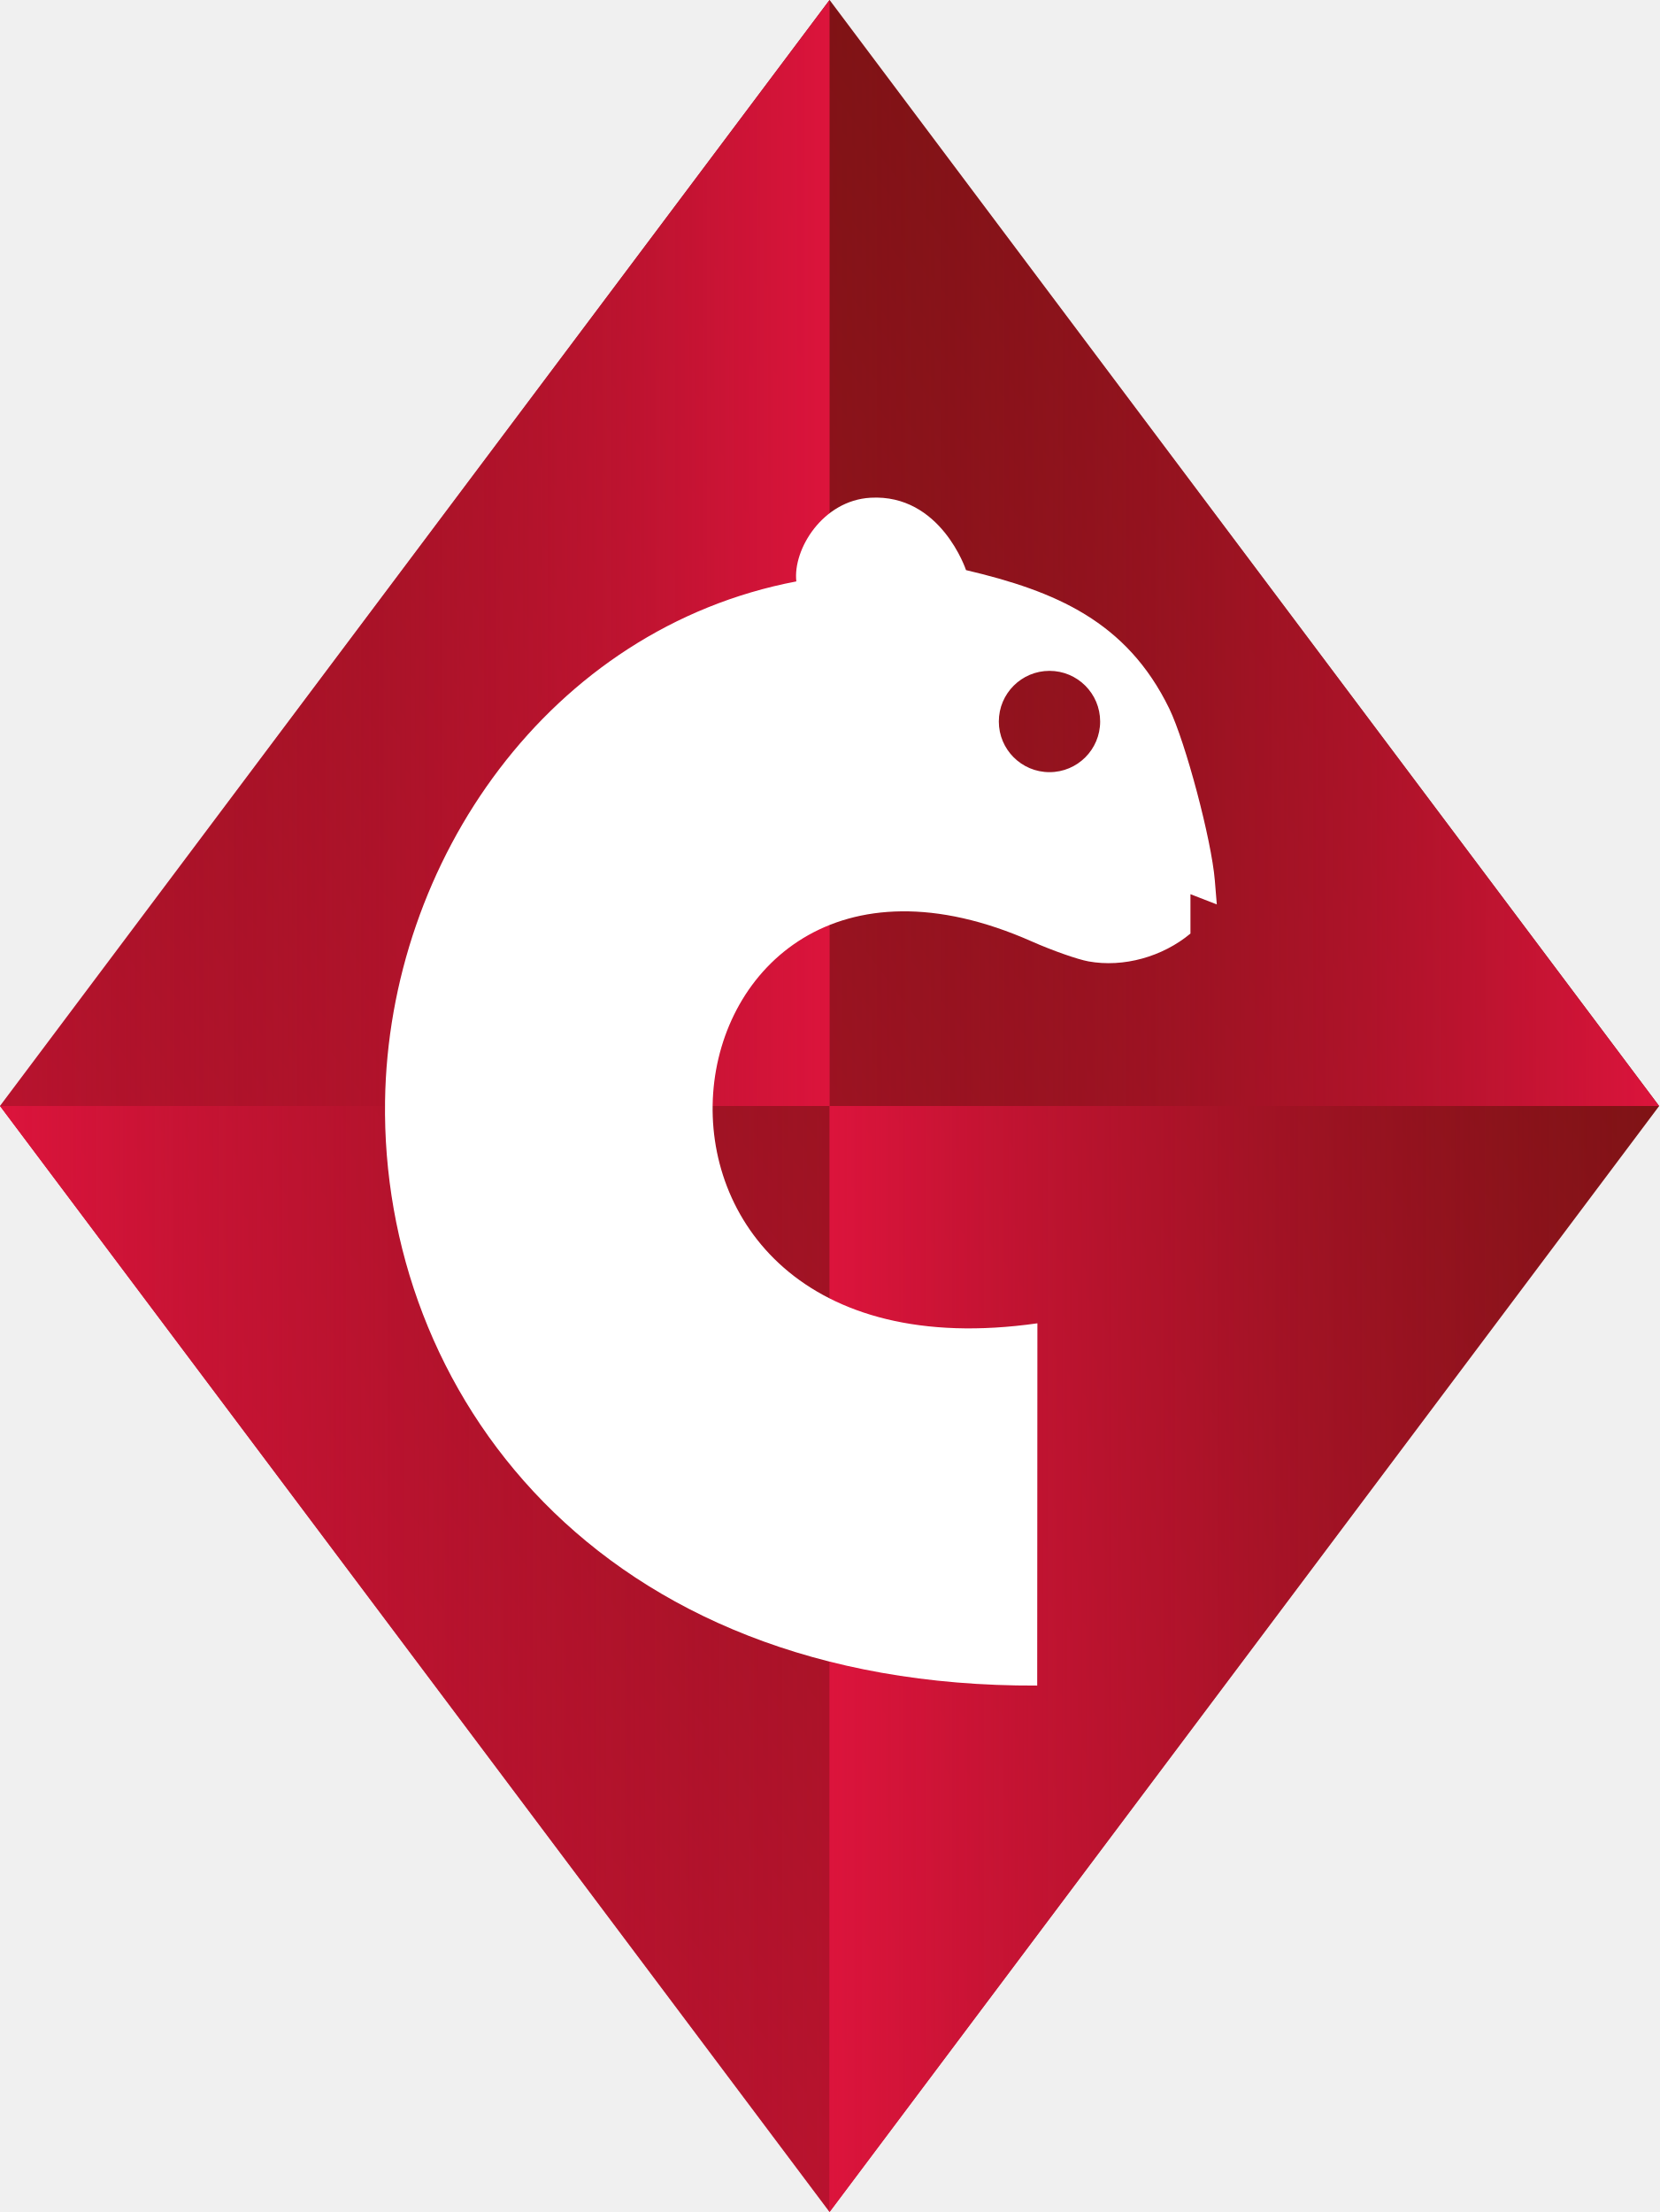
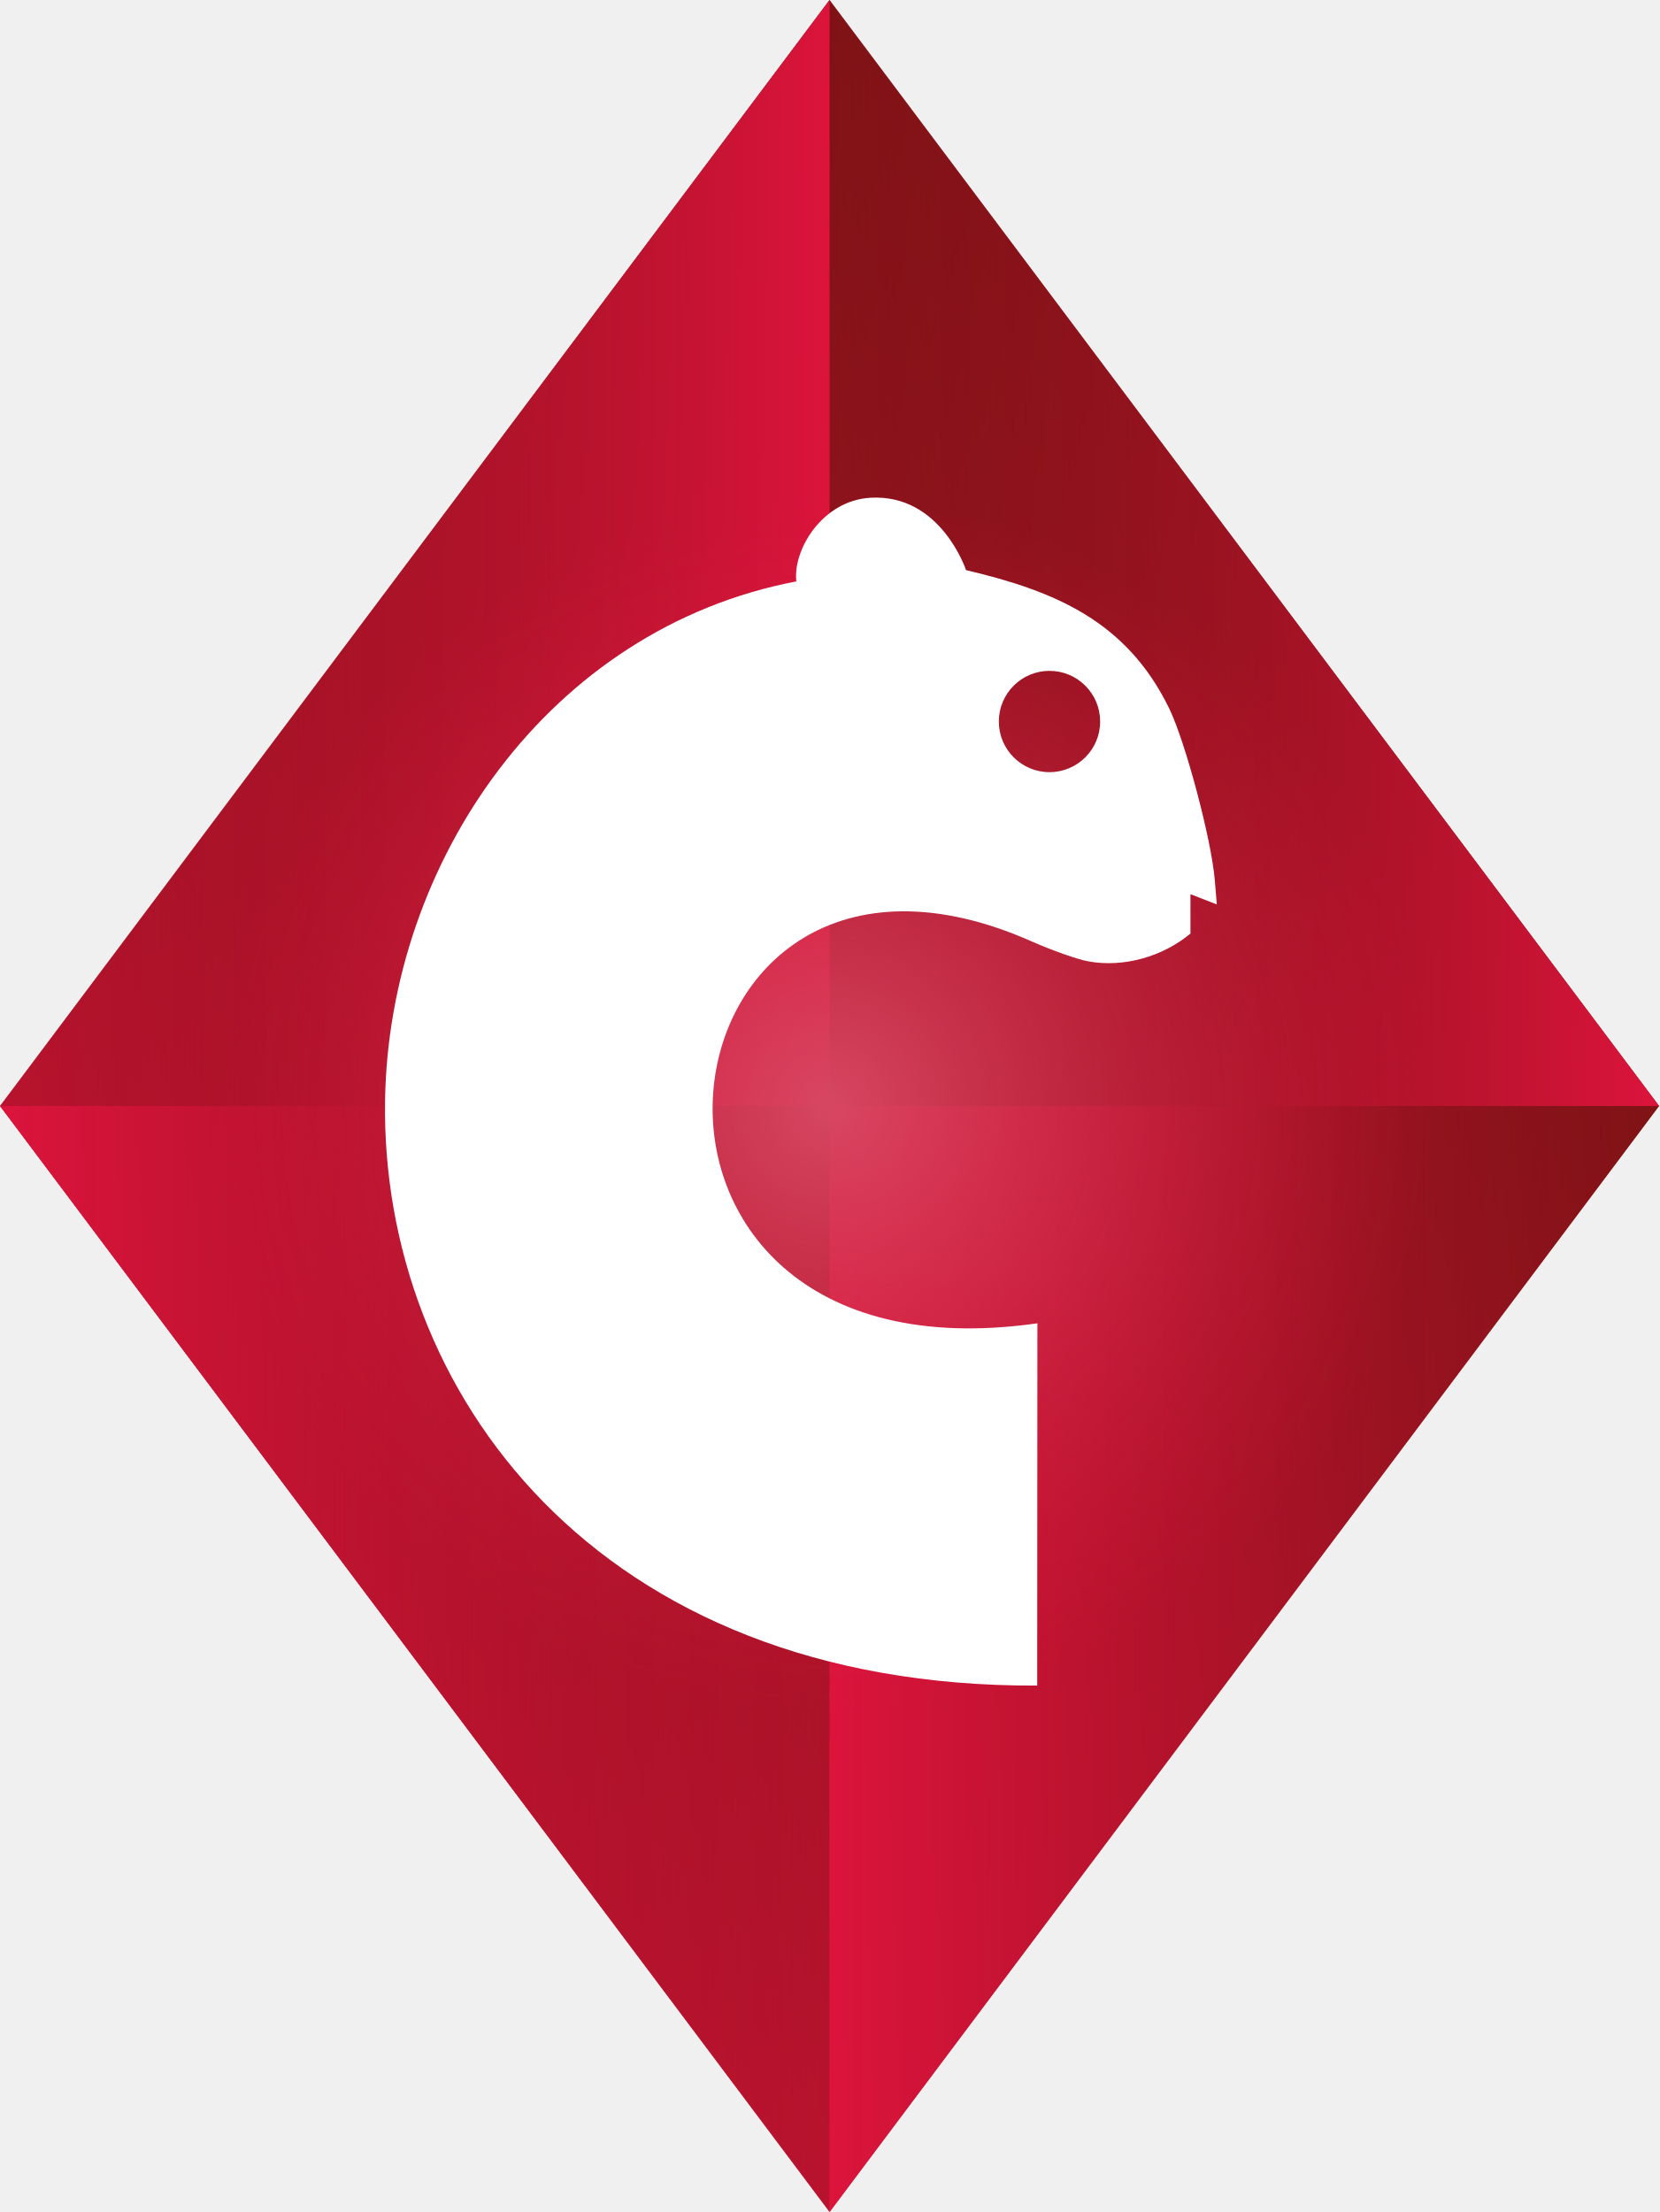
<svg xmlns="http://www.w3.org/2000/svg" xmlns:xlink="http://www.w3.org/1999/xlink" width="694.858" height="926.477" viewBox="0 0 183.848 245.13" version="1.1" id="svg1" xml:space="preserve">
  <defs id="defs1">
+     <linearGradient id="linearGradient2">
+       <stop style="stop-color:#d74862;stop-opacity:0.984;" offset="0" id="stop2" />
+       <stop style="stop-color:#d7143a;stop-opacity:0;" offset="1" id="stop3" />
+     </linearGradient>
    <linearGradient id="linearGradient26">
      <stop style="stop-color:#741014;stop-opacity:0.337;" offset="0" id="stop26" />
      <stop style="stop-color:#dc143c;stop-opacity:1;" offset="1" id="stop25" />
    </linearGradient>
    <linearGradient id="linearGradient22">
      <stop style="stop-color:#dc143c;stop-opacity:1;" offset="0" id="stop22" />
      <stop style="stop-color:#741014;stop-opacity:0.337;" offset="1" id="stop23" />
    </linearGradient>
    <linearGradient id="linearGradient9">
      <stop style="stop-color:#dc143c;stop-opacity:1;" offset="0" id="stop9" />
      <stop style="stop-color:#851416;stop-opacity:1;" offset="1" id="stop10" />
    </linearGradient>
    <linearGradient xlink:href="#linearGradient9" id="linearGradient10" x1="15" y1="70" x2="255" y2="70" gradientUnits="userSpaceOnUse" gradientTransform="matrix(0.6383603,0,0,1.178511,-82.41278,47.07169)" />
    <linearGradient xlink:href="#linearGradient22" id="linearGradient23" x1="-11.924" y1="161.924" x2="80" y2="161.924" gradientUnits="userSpaceOnUse" />
    <linearGradient xlink:href="#linearGradient22" id="linearGradient24" gradientUnits="userSpaceOnUse" x1="-11.924" y1="161.924" x2="80" y2="161.924" gradientTransform="rotate(180,80.00001,100.6413)" />
    <linearGradient xlink:href="#linearGradient26" id="linearGradient25" gradientUnits="userSpaceOnUse" gradientTransform="matrix(-1,0,0,1,160,1.8056641e-5)" x1="-11.924" y1="161.924" x2="80" y2="161.924" />
    <linearGradient xlink:href="#linearGradient26" id="linearGradient27" gradientUnits="userSpaceOnUse" gradientTransform="matrix(1,0,0,-1,6.8122559e-6,201.2826)" x1="-11.924" y1="161.924" x2="80" y2="161.924" />
+     <radialGradient xlink:href="#linearGradient2" id="radialGradient3" cx="-49.529" cy="13.062" fx="-49.529" fy="13.062" r="23.76" gradientUnits="userSpaceOnUse" gradientTransform="matrix(2.836517,0,0,2.836517,220.489,63.59157)" />
  </defs>
  <g id="layer1" transform="translate(11.92388,21.92389)">
    <rect style="opacity:0.998;fill:url(#linearGradient10);stroke:none;stroke-width:1.243;stroke-linecap:square;stroke-opacity:1" id="rect9" width="153.206" height="153.206" x="-72.837" y="52.964" transform="matrix(0.6,-0.8,0.6,0.8,0,0)" />
    <path style="opacity:0.998;fill:url(#linearGradient23);stroke:none;stroke-width:1.107;stroke-linecap:square;stroke-opacity:1" d="m -11.924,100.641 91.924,-1e-5 -3e-6,122.565 z" id="path22" />
    <path style="opacity:0.998;fill:url(#linearGradient24);fill-opacity:1;stroke:none;stroke-width:1.107;stroke-linecap:square;stroke-opacity:1" d="m 171.924,100.641 -91.924,1e-5 V -21.924 Z" id="path22-6" />
    <path style="opacity:0.998;fill:url(#linearGradient25);fill-opacity:1;stroke:none;stroke-width:1.107;stroke-linecap:square;stroke-opacity:1" d="m 171.924,100.641 -91.924,-1e-5 v 122.565 z" id="path22-6-8" />
    <path style="opacity:0.998;fill:url(#linearGradient27);fill-opacity:1;stroke:none;stroke-width:1.107;stroke-linecap:square;stroke-opacity:1" d="M -11.924,100.641 80,100.641 V -21.924 Z" id="path22-6-8-2" />
+     <circle style="fill:url(#radialGradient3);stroke-width:2.251;stroke-linecap:square" id="path2" cx="80" cy="100.641" r="67.396" />
    <path id="path1" style="fill:#ffffff;fill-opacity:1;stroke-width:1.604" d="m 84.536,33.234 c -5.297,0.301 -8.617,5.724 -8.218,9.273 -27.382,5.223 -45.184,31.016 -45.574,57.583 -0.469,31.934 23.213,64.987 72.265,64.779 l 0.022,-40.146 c -52.054,7.426 -43.553,-61.353 -0.601,-42.309 2.236,0.991 5.051,1.982 6.256,2.201 3.886,0.708 8.216,-0.511 11.305,-3.083 v -4.363 l 2.92,1.133 -0.22,-2.673 C 122.324,71.162 119.463,60.375 117.644,56.6 112.925,46.914 105.03,43.59 95.122,41.254 c 0,0 -2.795,-8.463 -10.586,-8.02 z m 19.835,19.185 c 3.1,-4.4e-5 5.613,2.513 5.614,5.613 5e-5,3.1 -2.513,5.614 -5.614,5.614 -3.1,3.6e-5 -5.614,-2.513 -5.614,-5.614 4.1e-4,-3.1 2.514,-5.613 5.614,-5.613 z" />
  </g>
</svg>
